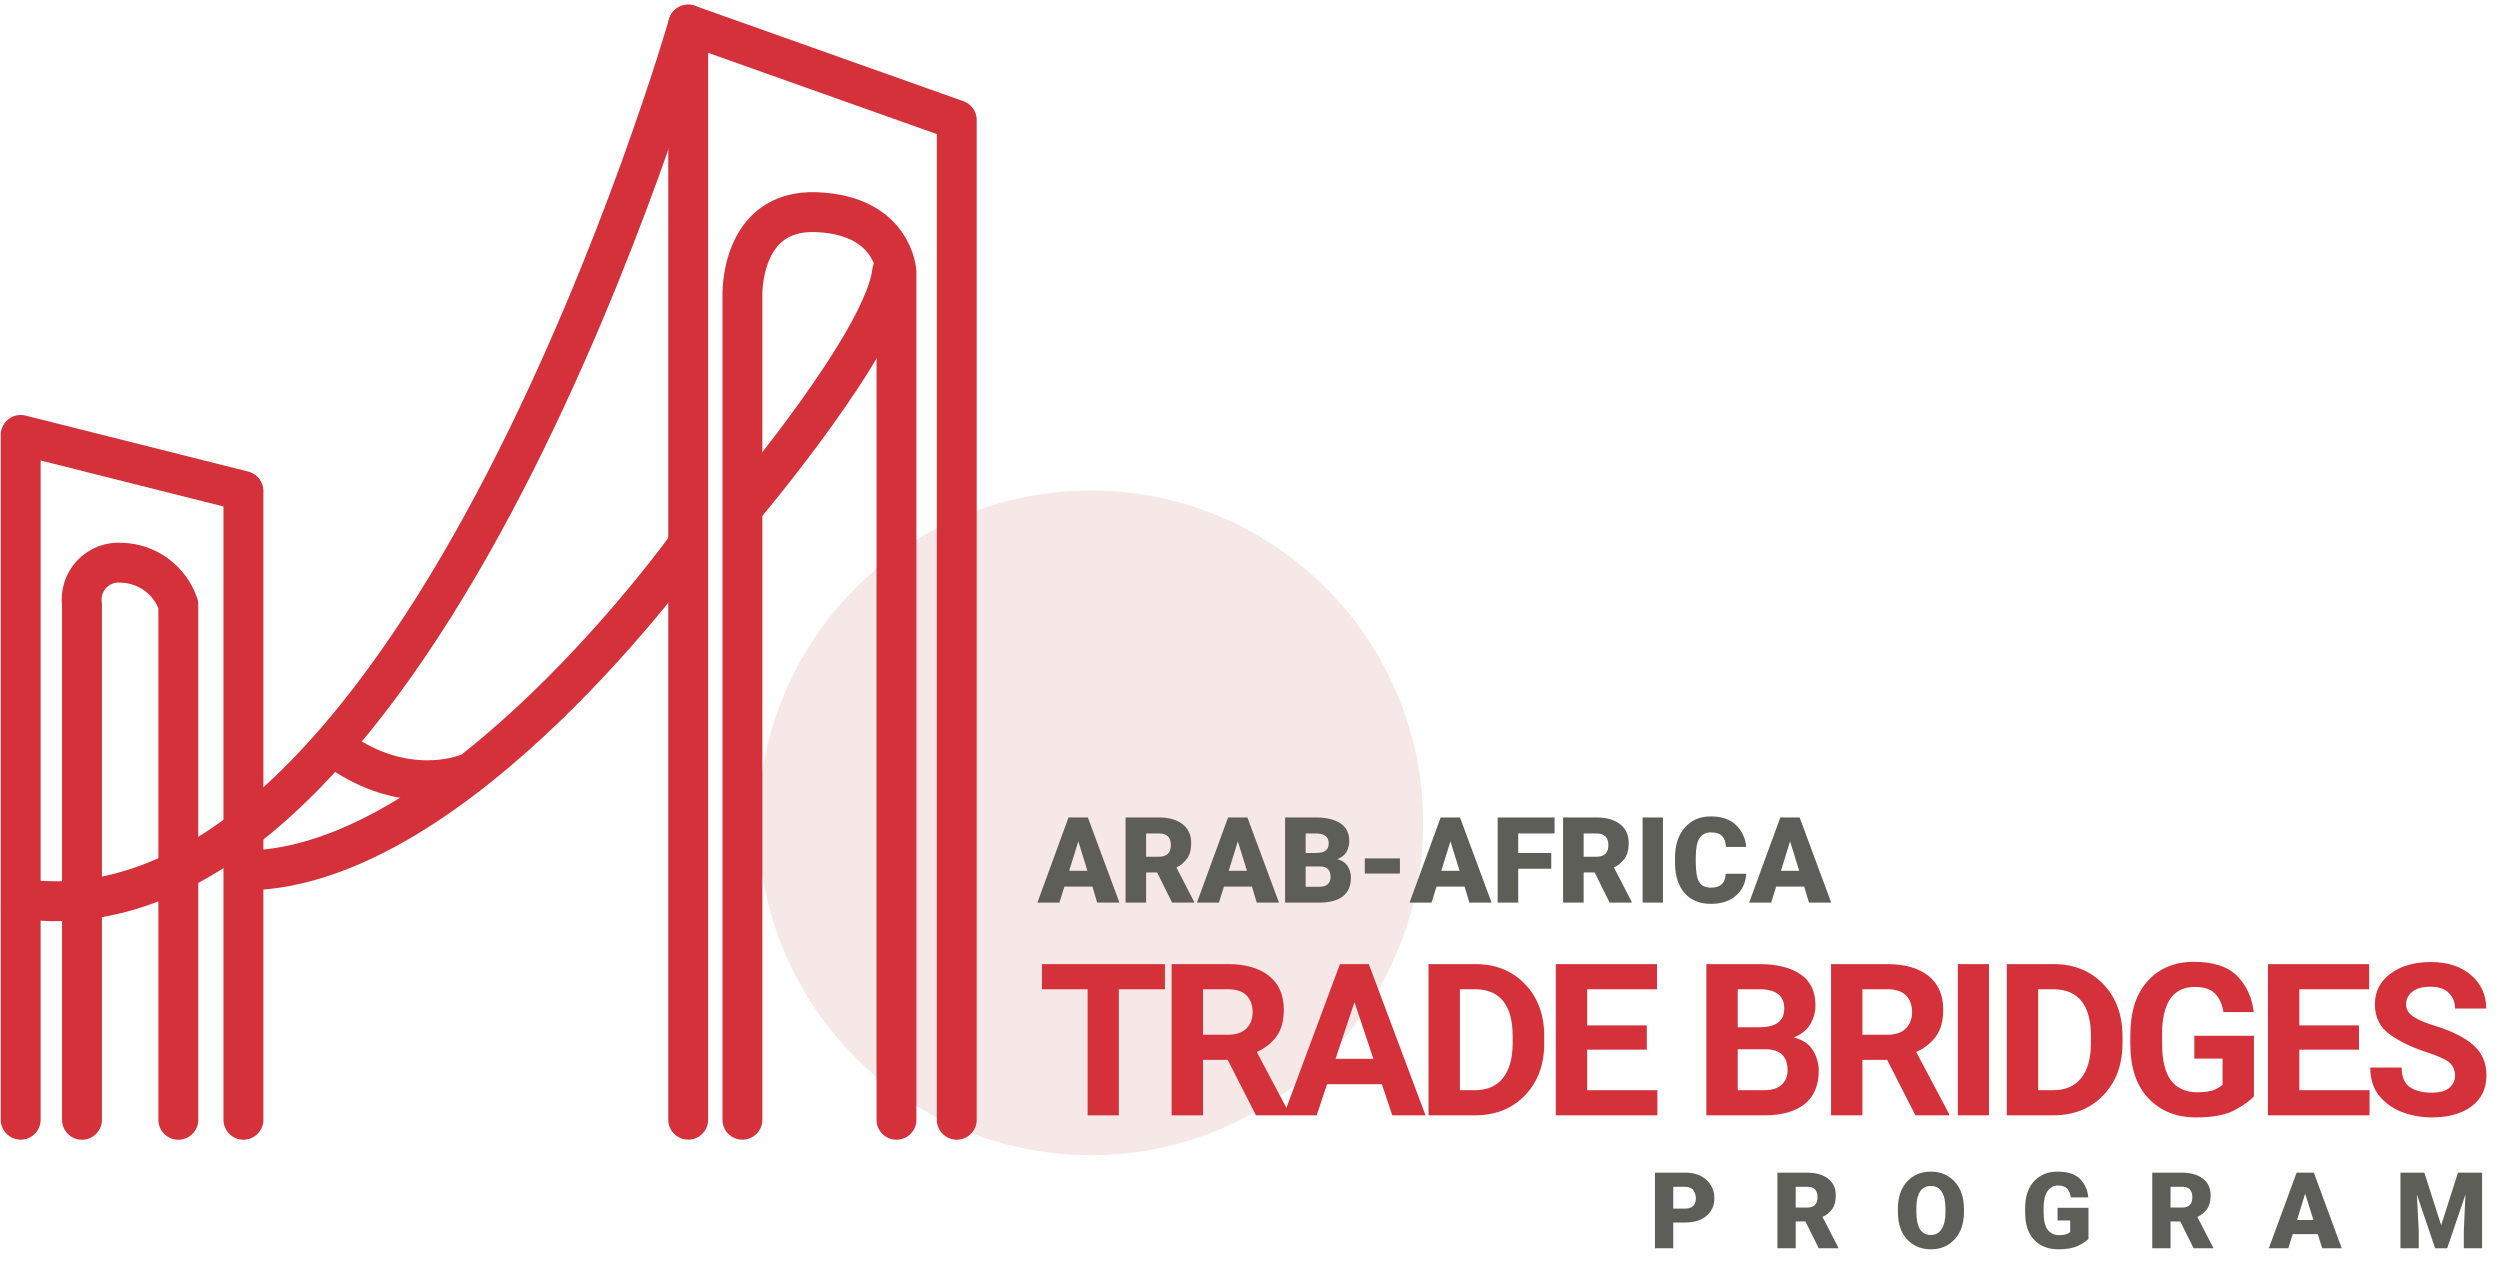
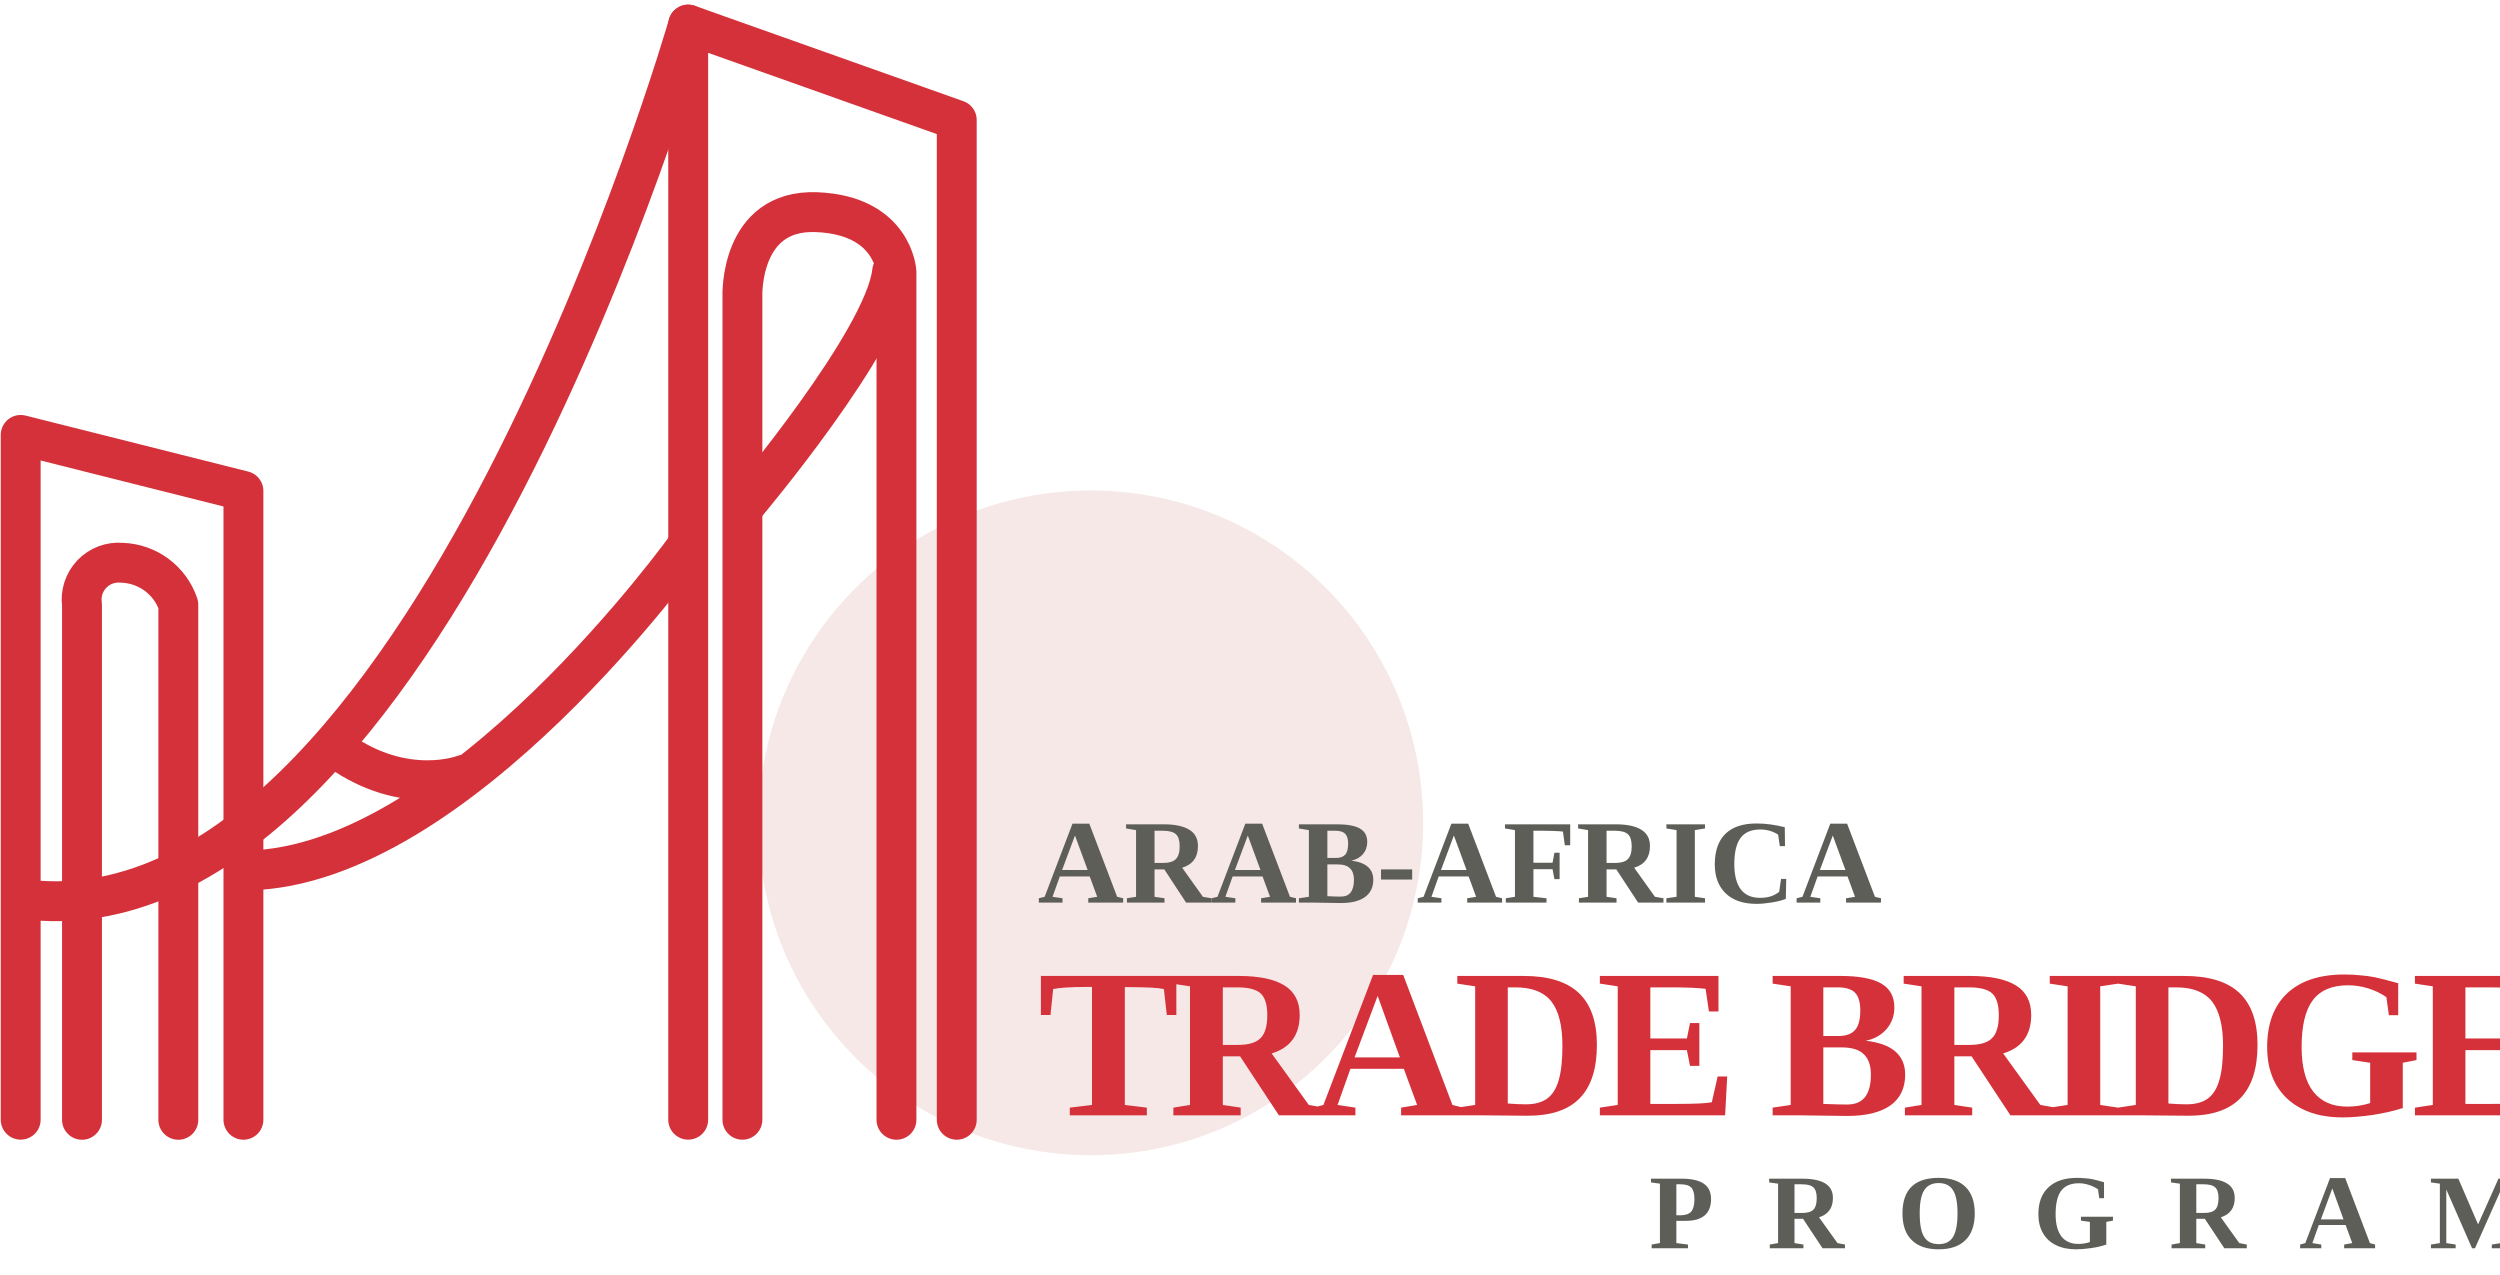
<svg xmlns="http://www.w3.org/2000/svg" width="188.045" height="95.893" viewBox="0 0 188.045 95.893">
  <g id="icon" transform="translate(-118.955 -1190.107)">
    <g id="Group_23064" data-name="Group 23064" transform="translate(-155.107 12.335)">
      <circle id="Ellipse_168" data-name="Ellipse 168" cx="25" cy="25" r="25" transform="translate(331.107 1214.665)" fill="#bf675d" opacity="0.15" />
-       <text id="Arab-Africa" transform="translate(352.107 1245.665)" fill="#5e5e59" font-size="9" font-family="Roboto-Black, Roboto" font-weight="800">
+       <text id="Arab-Africa" transform="translate(352.107 1245.665)" fill="#5e5e59" font-size="9" font-family="$secondary-font-en-Black, $secondary-font-en" font-weight="800">
        <tspan x="0" y="0">ARAB-AFRICA</tspan>
      </text>
-       <text id="Program" transform="translate(398.107 1271.665)" fill="#5e5e59" font-size="8" font-family="Roboto-Black, Roboto" font-weight="800" letter-spacing="0.5em">
+       <text id="Program" transform="translate(398.107 1271.665)" fill="#5e5e59" font-size="8" font-family="$secondary-font-en-Black, $secondary-font-en" font-weight="800" letter-spacing="0.5em">
        <tspan x="0" y="0">PROGRAM</tspan>
      </text>
-       <text id="Trade_Bridges" data-name="Trade Bridges" transform="translate(352.107 1261.665)" fill="#d5313a" font-size="16" font-family="Roboto-Bold, Roboto" font-weight="700" letter-spacing="-0.052em">
+       <text id="Trade_Bridges" data-name="Trade Bridges" transform="translate(352.107 1261.665)" fill="#d5313a" font-size="16" font-family="$secondary-font-en-Bold, $secondary-font-en" font-weight="700" letter-spacing="-0.052em">
        <tspan x="0" y="0">TRADE BRIDGES</tspan>
      </text>
      <g id="Group_23066" data-name="Group 23066" transform="translate(2.091 0.922)">
        <path id="Path_338" data-name="Path 338" d="M435.2,1256.077v-75.2L415,1173.7v82.372" transform="translate(-91.264 5)" fill="none" stroke="#d5313a" stroke-linecap="round" stroke-linejoin="round" stroke-width="3" />
        <path id="Path_340" data-name="Path 340" d="M431.754,1225.214v-47.3L415,1173.7v51.509" transform="translate(-141.473 35.863)" fill="none" stroke="#d5313a" stroke-linecap="round" stroke-linejoin="round" stroke-width="3" />
        <path id="Path_339" data-name="Path 339" d="M429.637,1252.513v-63.77s-.217-4.274-6.014-4.5-5.573,6.3-5.573,6.3v61.968" transform="translate(-90.236 8.565)" fill="none" stroke="#d5313a" stroke-linecap="round" stroke-linejoin="round" stroke-width="3" />
        <path id="Path_341" data-name="Path 341" d="M425.294,1227.1v-38.75a4.633,4.633,0,0,0-4.253-3.151,2.777,2.777,0,0,0-2.993,3.151v38.75" transform="translate(-139.91 33.98)" fill="none" stroke="#d5313a" stroke-linecap="round" stroke-linejoin="round" stroke-width="3" />
        <path id="Path_342" data-name="Path 342" d="M439.363,1173.7s-20.032,69.784-50.079,65.772" transform="translate(-115.627 5)" fill="none" stroke="#d5313a" stroke-linecap="round" stroke-width="3" />
        <path id="Path_343" data-name="Path 343" d="M430.774,1205.923s-17.27,24.191-33.124,24.465" transform="translate(-107.078 11.936)" fill="none" stroke="#d5313a" stroke-linecap="round" stroke-width="3" />
        <path id="Path_344" data-name="Path 344" d="M322.811,1220.668s-4.383,1.705-9.361-1.823" transform="translate(-15.967 14.46)" fill="none" stroke="#d5313a" stroke-linecap="round" stroke-width="3" />
        <path id="Path_345" data-name="Path 345" d="M11.265.419C10.618,5.536,0,17.715,0,17.715" transform="matrix(1, -0.017, 0.017, 1, 327.802, 1197.047)" fill="none" stroke="#d5313a" stroke-linecap="round" stroke-width="3" />
      </g>
    </g>
  </g>
</svg>
